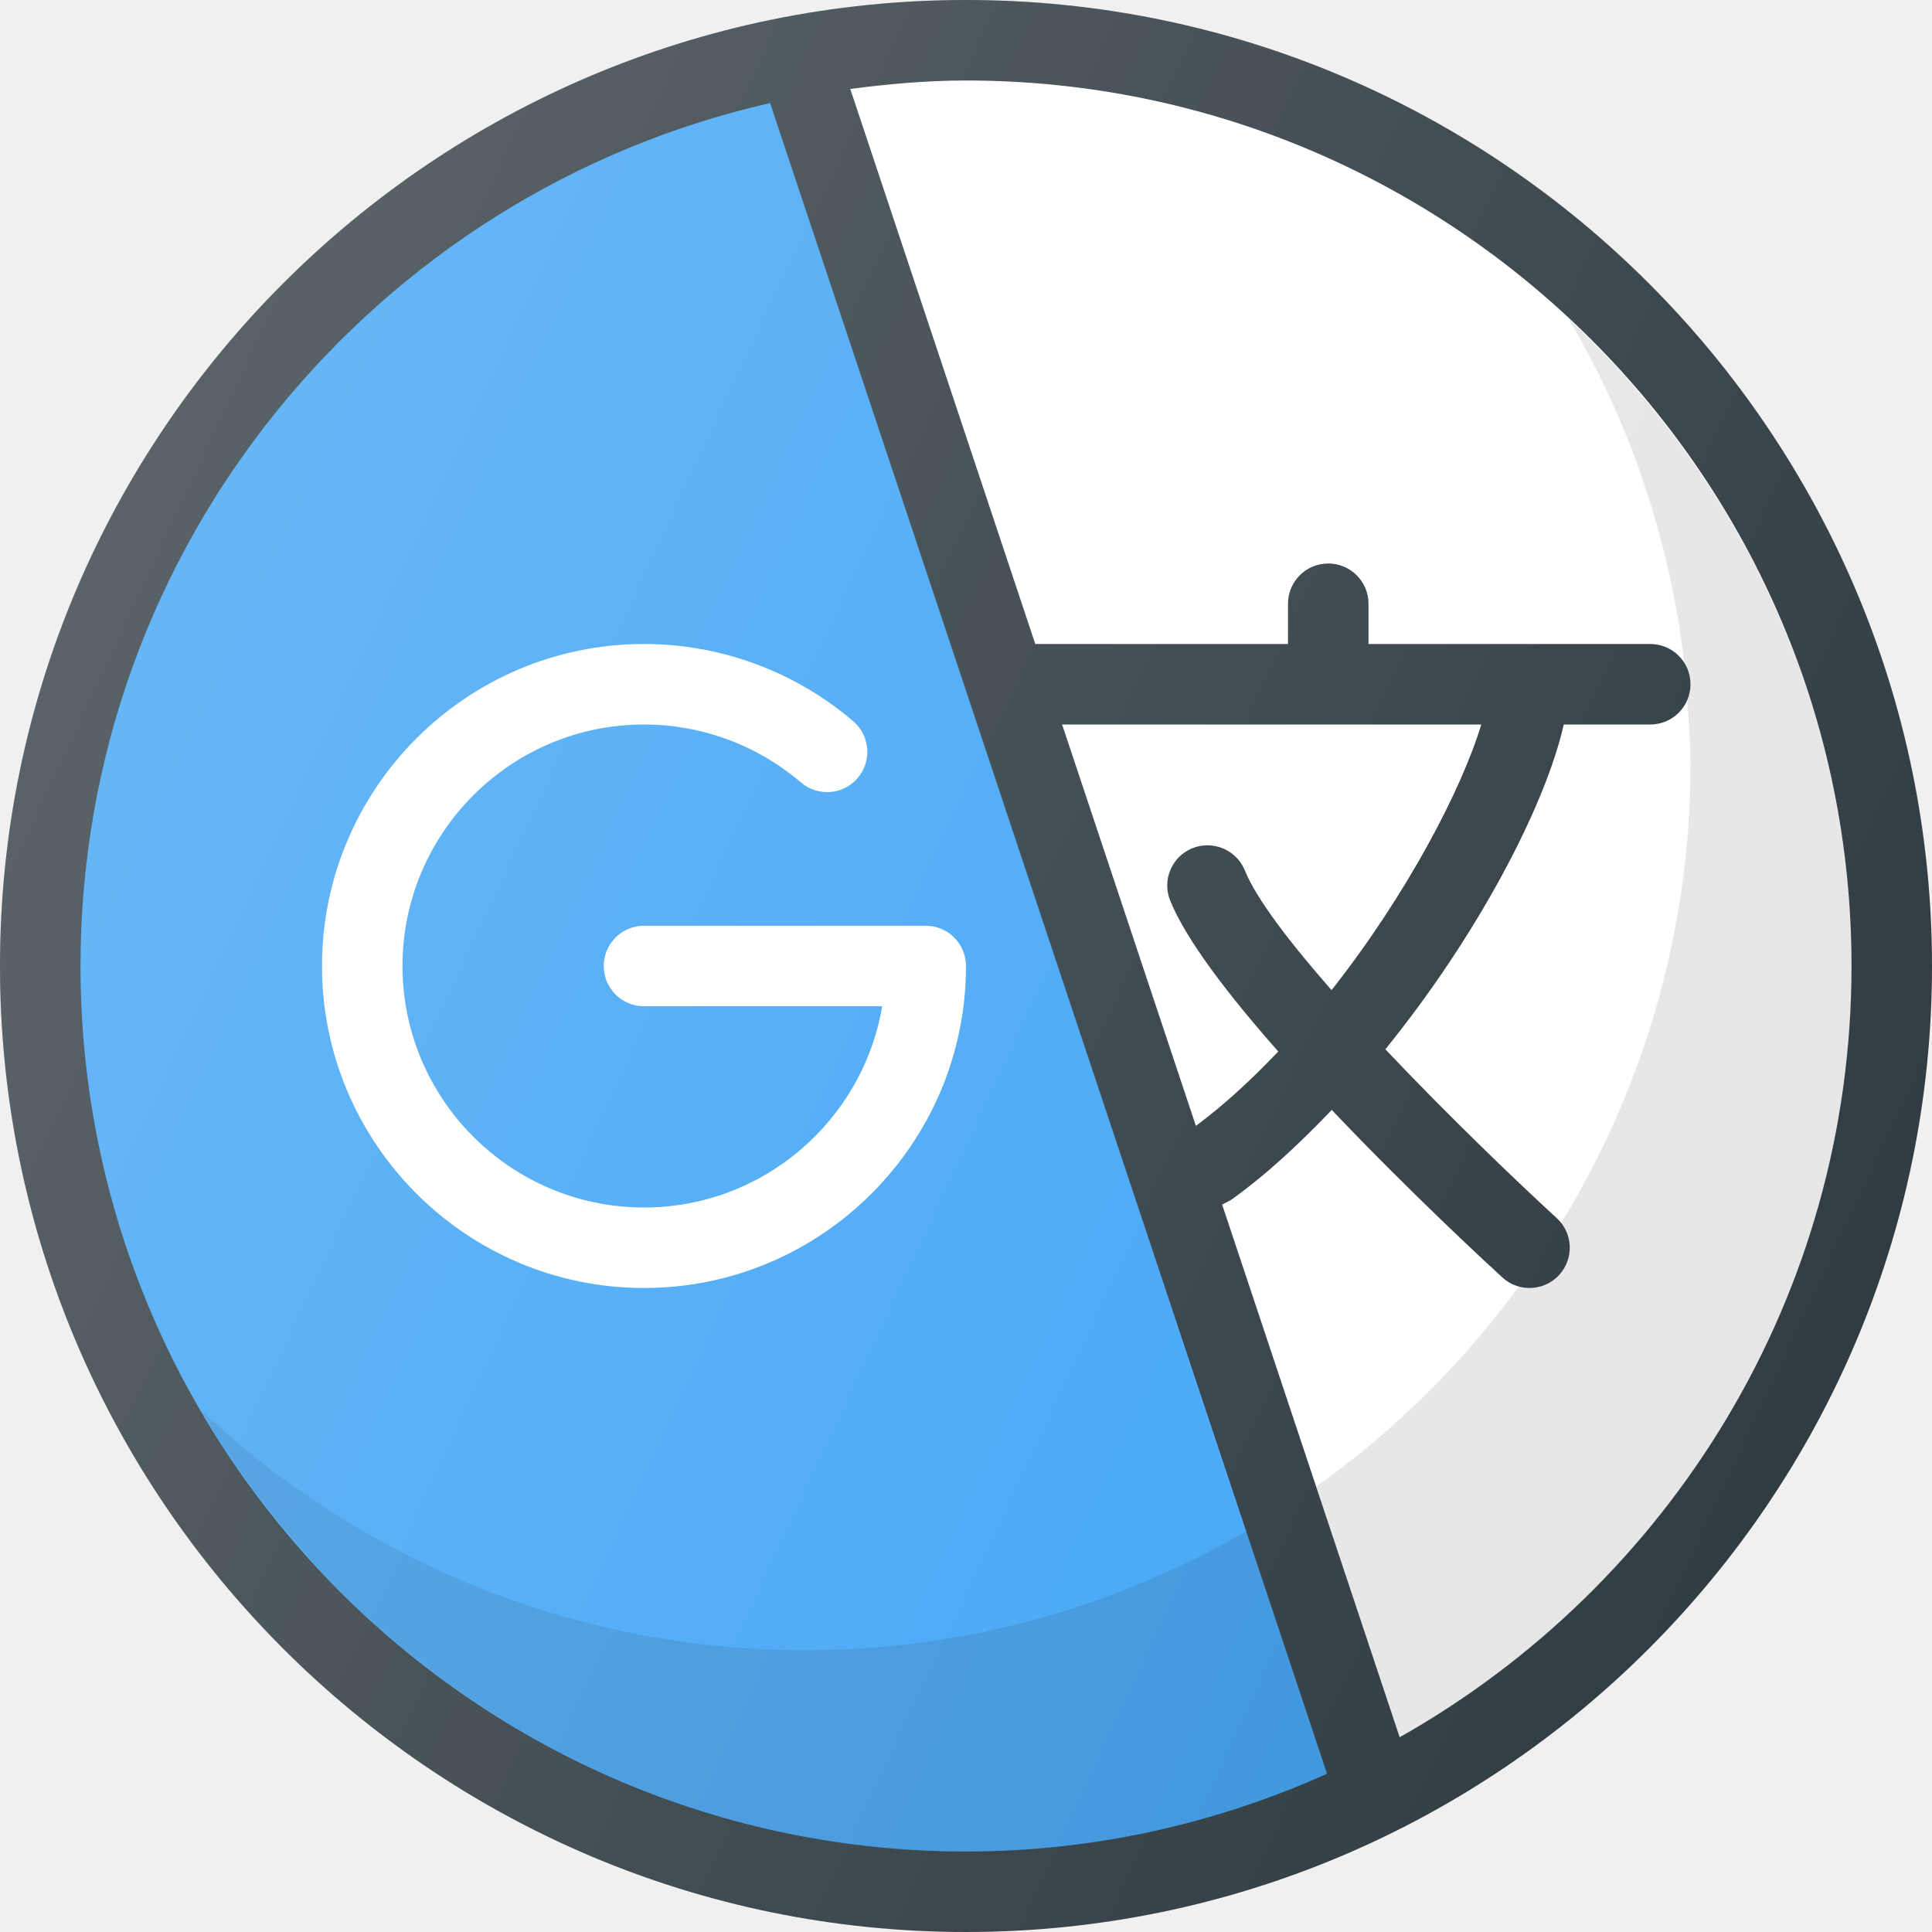
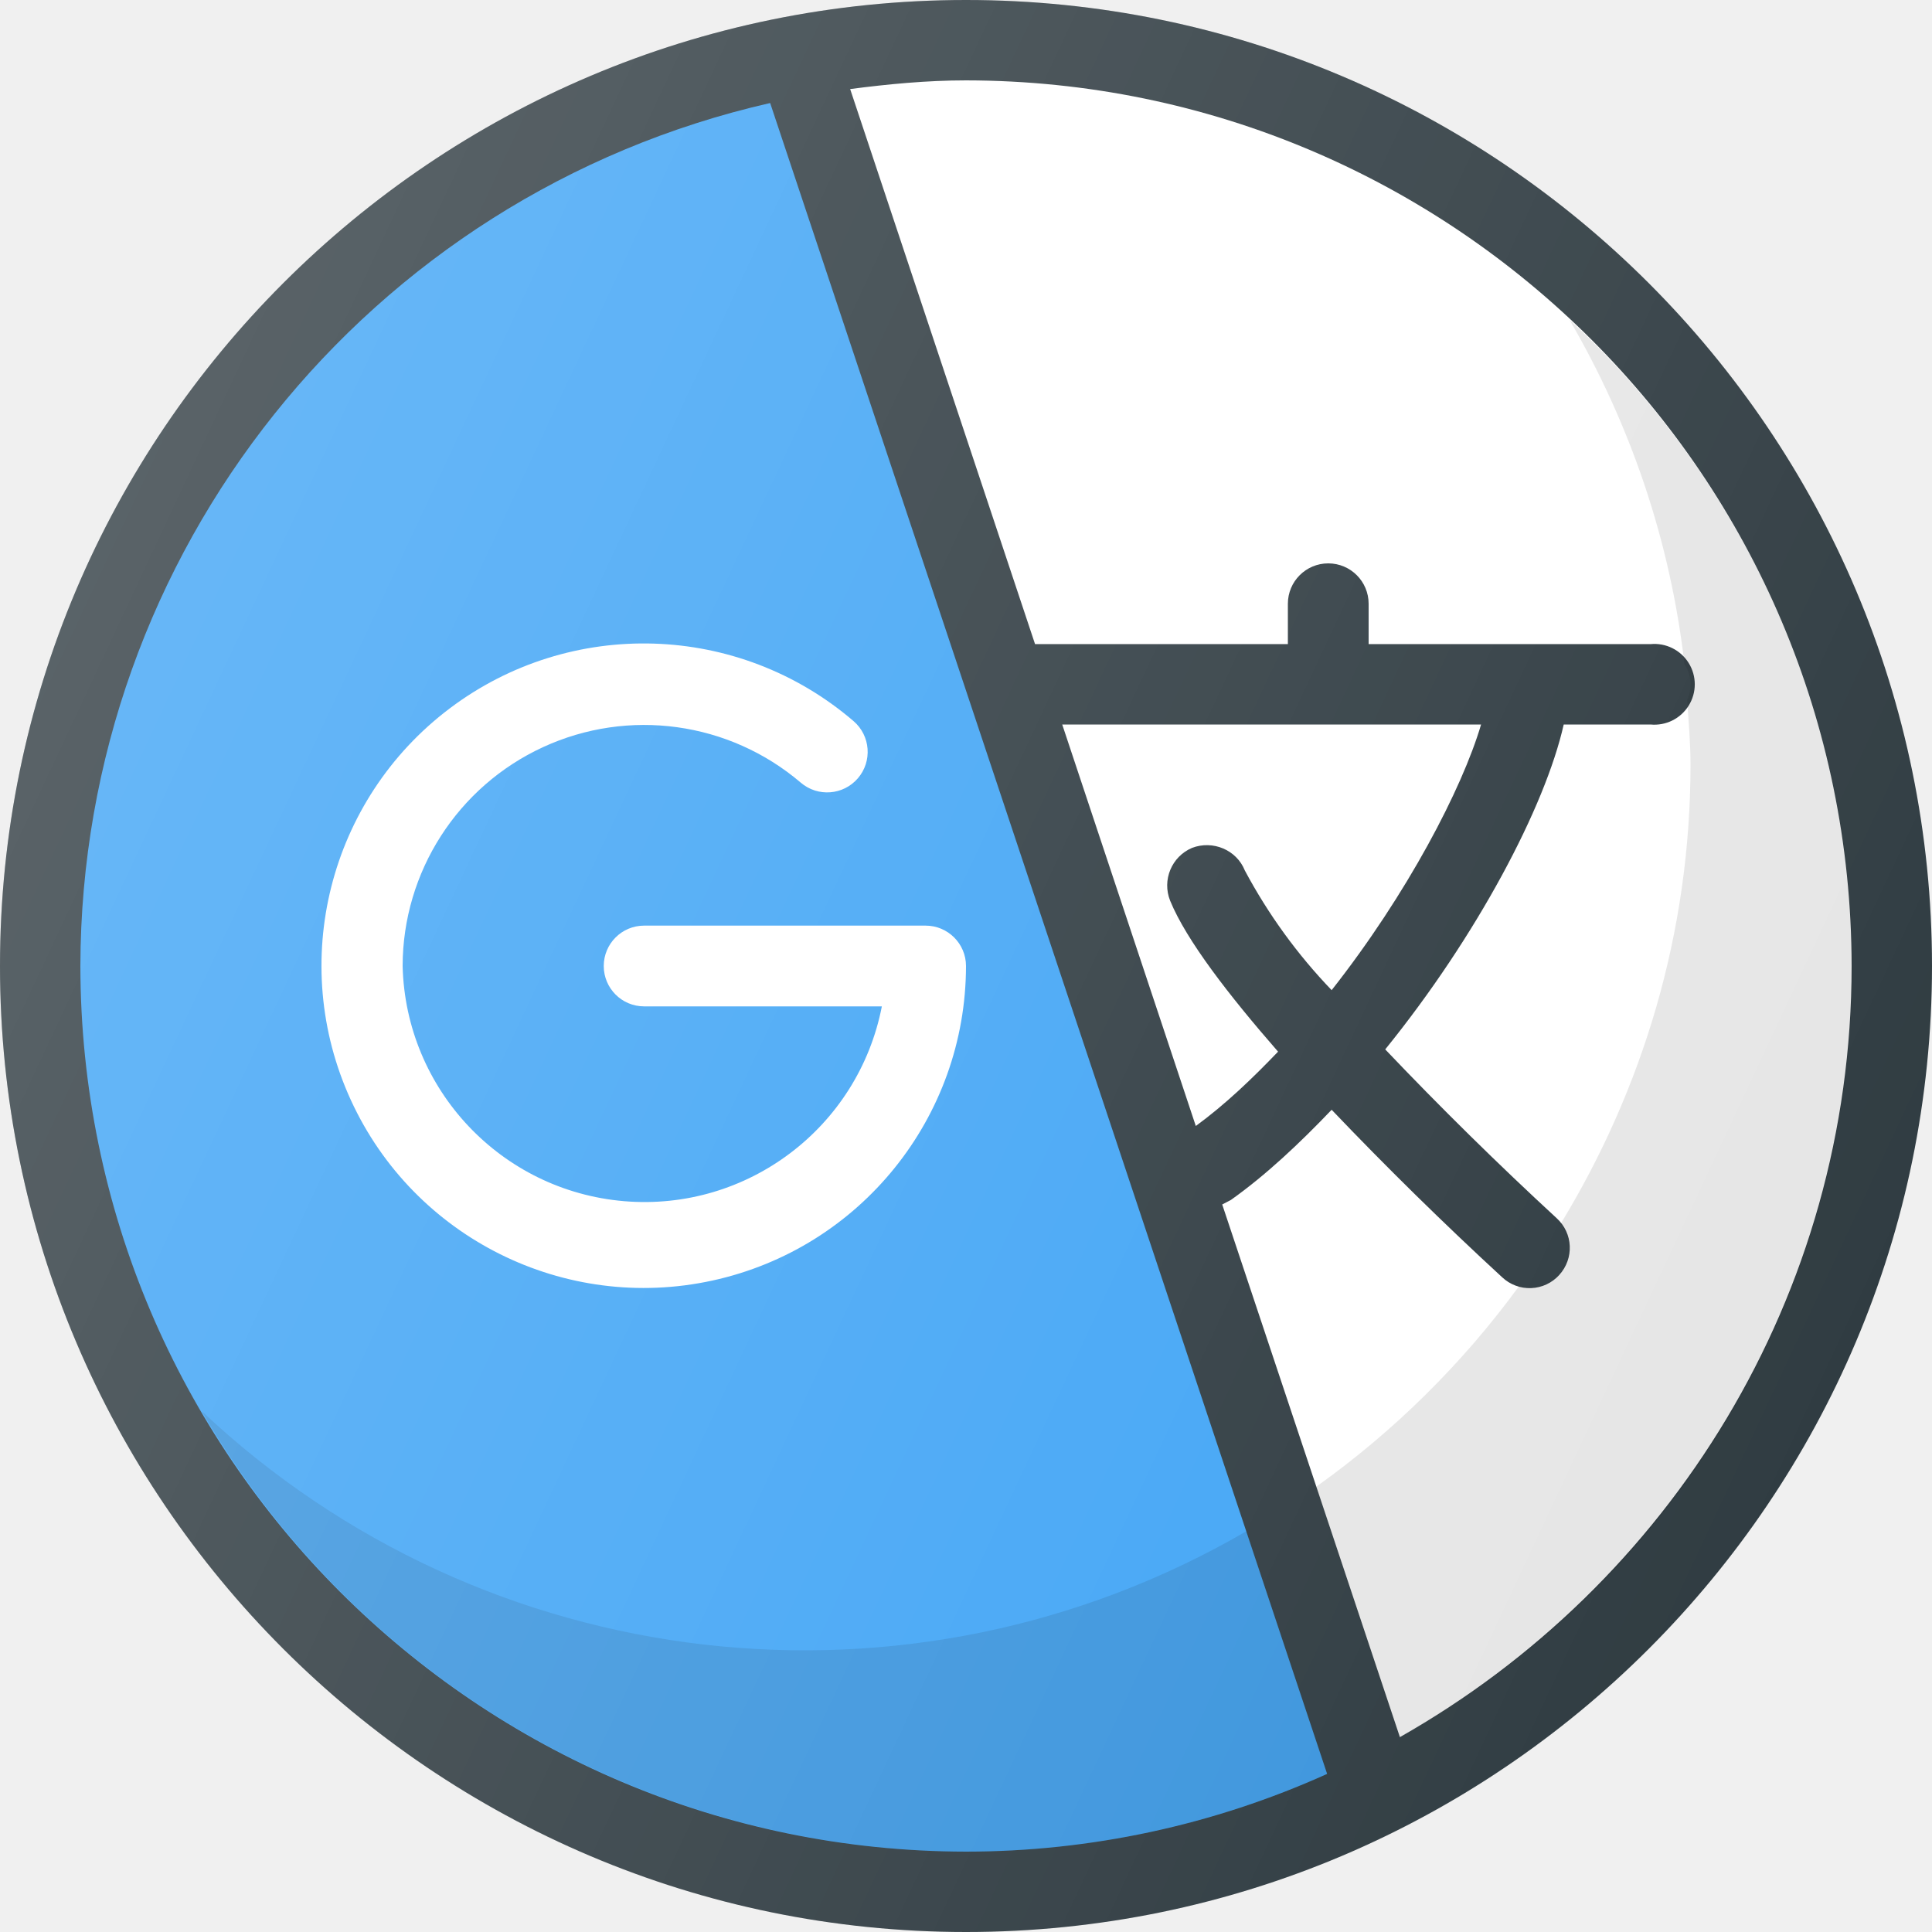
- <svg xmlns="http://www.w3.org/2000/svg" version="1.1" id="Capa_1" x="0px" y="0px" viewBox="0 0 512 512" style="enable-background:new 0 0 512 512;" xml:space="preserve">
-   <path style="fill:#303C42;" d="M256,0C114.844,0,0,114.844,0,256s114.844,256,256,256s256-114.844,256-256S397.156,0,256,0z" />
-   <path style="fill:#42A5F5;" d="M21.333,256c0-111.539,78.292-204.974,182.758-228.686l147.583,442.751  c-29.259,13.13-61.583,20.602-95.674,20.602C126.604,490.667,21.333,385.396,21.333,256z" />
-   <g>
-     <path style="fill:#FFFFFF;" d="M392.544,192c-5.059,16.923-19.604,44.941-39.669,70.395c-10.962-12.513-19.888-24.102-22.99-31.738   c-2.219-5.469-8.49-8.052-13.896-5.875c-5.458,2.219-8.094,8.438-5.875,13.896c4.27,10.509,15.54,25.139,28.633,39.982   c-6.904,7.253-14.135,14.02-21.827,19.706L281.465,192H392.544z" />
-     <path style="fill:#FFFFFF;" d="M370.926,460.38l-47.048-141.145l2.299-1.204c9.331-6.629,18.22-14.974,26.757-23.892   c20.487,21.598,41.145,40.685,45.202,44.392c2.042,1.875,4.625,2.802,7.198,2.802c2.885,0,5.76-1.167,7.865-3.458   c3.979-4.354,3.688-11.094-0.656-15.073c-9.986-9.145-28.384-26.732-45.41-44.732c24.28-29.934,42.332-64.243,47.283-86.07h22.919   c5.896,0,10.667-4.771,10.667-10.667c0-5.896-4.771-10.667-10.667-10.667h-74.667V160c0-5.896-4.771-10.667-10.667-10.667   c-5.896,0-10.667,4.771-10.667,10.667v10.667h-66.979l-49.03-147.091c10.066-1.323,20.255-2.242,30.676-2.242   c129.396,0,234.667,105.271,234.667,234.667C490.667,343.638,442.294,420.087,370.926,460.38z" />
-     <path style="fill:#FFFFFF;" d="M245.333,245.333h-74.667c-5.896,0-10.667,4.771-10.667,10.667c0,5.896,4.771,10.667,10.667,10.667   h63.115C228.688,296.896,202.323,320,170.667,320c-35.292,0-64-28.708-64-64s28.708-64,64-64c15.24,0,30.01,5.458,41.583,15.354   c4.49,3.833,11.229,3.323,15.042-1.167c3.833-4.479,3.302-11.208-1.167-15.042c-15.438-13.208-35.135-20.479-55.458-20.479   c-47.052,0-85.333,38.281-85.333,85.333s38.281,85.333,85.333,85.333S256,303.052,256,256   C256,250.104,251.229,245.333,245.333,245.333z" />
+ <svg xmlns="http://www.w3.org/2000/svg" viewBox="0 0 512 512">
+   <path d="M256 0C114.8 0 0 114.8 0 256s114.8 256 256 256 256-114.8 256-256S397.2 0 256 0z" fill="#303c42" />
+   <path d="M21.3 256A235 235 0 0 1 204.1 27.3l147.6 442.8a233 233 0 0 1-95.7 20.6A235 235 0 0 1 21.3 256z" fill="#42a5f5" />
+   <g fill="#fff">
+     <path d="M392.5 192c-5 17-19.6 45-39.6 70.4a142.9 142.9 0 0 1-23-31.7c-2.2-5.5-8.5-8.1-14-6-5.4 2.3-8 8.5-5.8 14 4.3 10.5 15.6 25.1 28.6 40-6.9 7.2-14 14-21.8 19.7L281.5 192h111z" />
+     <path d="M371 460.4l-47.1-141.2 2.3-1.2c9.3-6.6 18.2-15 26.7-23.9a980.5 980.5 0 0 0 45.2 44.4 10.6 10.6 0 0 0 15.1-.6c4-4.4 3.7-11.1-.7-15.1a973 973 0 0 1-45.4-44.7c24.3-30 42.4-64.3 47.3-86.1h23a10.7 10.7 0 1 0 0-21.3h-74.7V160a10.7 10.7 0 1 0-21.4 0v10.7h-67l-49-147.1c10-1.3 20.3-2.3 30.7-2.3A235 235 0 0 1 490.7 256c0 87.6-48.4 164-119.8 204.4zM245.3 245.3h-74.6a10.7 10.7 0 1 0 0 21.4h63a64.1 64.1 0 0 1-127-10.7 64 64 0 0 1 105.5-48.6 10.7 10.7 0 1 0 14-16.3A85.4 85.4 0 1 0 256 256c0-5.9-4.8-10.7-10.7-10.7z" />
  </g>
-   <path style="opacity:0.1;enable-background:new    ;" d="M53.474,373.973C94.217,443.637,169.635,490.667,256,490.667  c34.091,0,66.415-7.471,95.674-20.602l-21.413-64.238c-34.473,19.921-74.335,31.507-116.928,31.507  C151.544,437.333,95.426,413.147,53.474,373.973z" />
-   <path style="opacity:0.1;enable-background:new    ;" d="M415.854,84.688c16.046,27.432,26.764,58.299,30.52,91.32  c0.941,1.59,1.626,3.342,1.626,5.326c0,1.493-0.315,2.909-0.868,4.199c0.413,5.68,0.868,11.35,0.868,17.134  c0,44.56-12.712,86.108-34.367,121.633c3.076,4.026,3.109,9.698-0.435,13.576c-2.104,2.292-4.979,3.458-7.865,3.458  c-0.928,0-1.836-0.262-2.742-0.504c-14.983,20.467-33.118,38.431-53.807,53.125l22.142,66.426  C442.294,420.087,490.667,343.638,490.667,256C490.667,188.391,461.758,127.549,415.854,84.688z" />
-   <linearGradient id="SVGID_1_" gradientUnits="userSpaceOnUse" x1="-45.578" y1="639.555" x2="-23.828" y2="629.414" gradientTransform="matrix(21.3333 0 0 -21.3333 996.3334 13791.667)">
-     <stop offset="0" style="stop-color:#FFFFFF;stop-opacity:0.2" />
-     <stop offset="1" style="stop-color:#FFFFFF;stop-opacity:0" />
+   <path d="M53.5 374A234.6 234.6 0 0 0 256 490.7c34 0 66.4-7.5 95.7-20.6l-21.4-64.3A233 233 0 0 1 53.5 374zM415.9 84.7c16 27.4 26.7 58.3 30.5 91.3 1 1.6 1.6 3.3 1.6 5.3 0 1.5-.3 3-.9 4.2.4 5.7.9 11.4.9 17.2 0 44.5-12.7 86-34.4 121.6a10.5 10.5 0 0 1-8.3 17c-.9 0-1.8-.2-2.7-.5a236.3 236.3 0 0 1-53.8 53.2l22.1 66.4a233.8 233.8 0 0 0 45-375.7z" opacity=".1" />
+   <linearGradient id="a" gradientUnits="userSpaceOnUse" x1="-45.6" y1="639.6" x2="-23.8" y2="629.4" gradientTransform="matrix(21.3333 0 0 -21.3333 996.3 13791.7)">
+     <stop offset="0" stop-color="#fff" stop-opacity=".2" />
+     <stop offset="1" stop-color="#fff" stop-opacity="0" />
  </linearGradient>
-   <path style="fill:url(#SVGID_1_);" d="M256,0C114.844,0,0,114.844,0,256s114.844,256,256,256s256-114.844,256-256S397.156,0,256,0z" />
+   <path d="M256 0C114.8 0 0 114.8 0 256s114.8 256 256 256 256-114.8 256-256S397.2 0 256 0z" fill="url(#a)" />
</svg>
